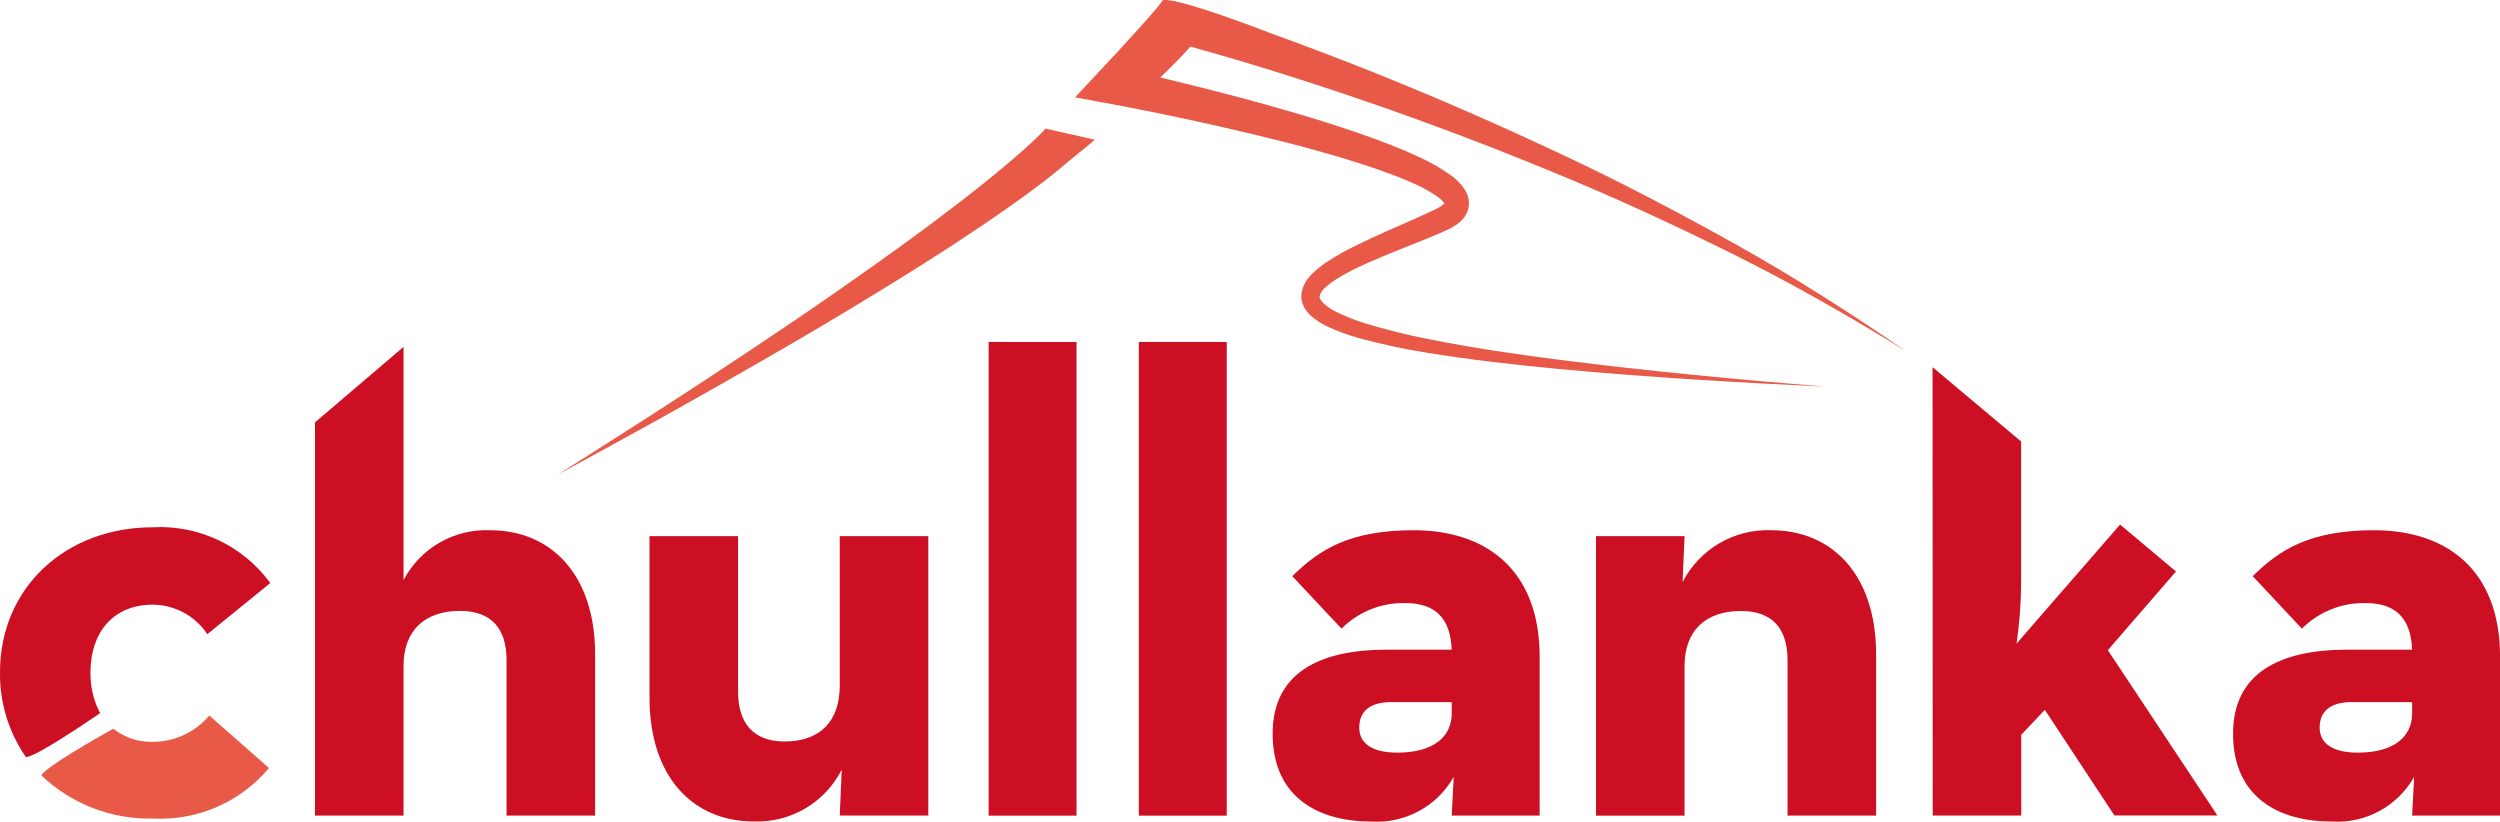
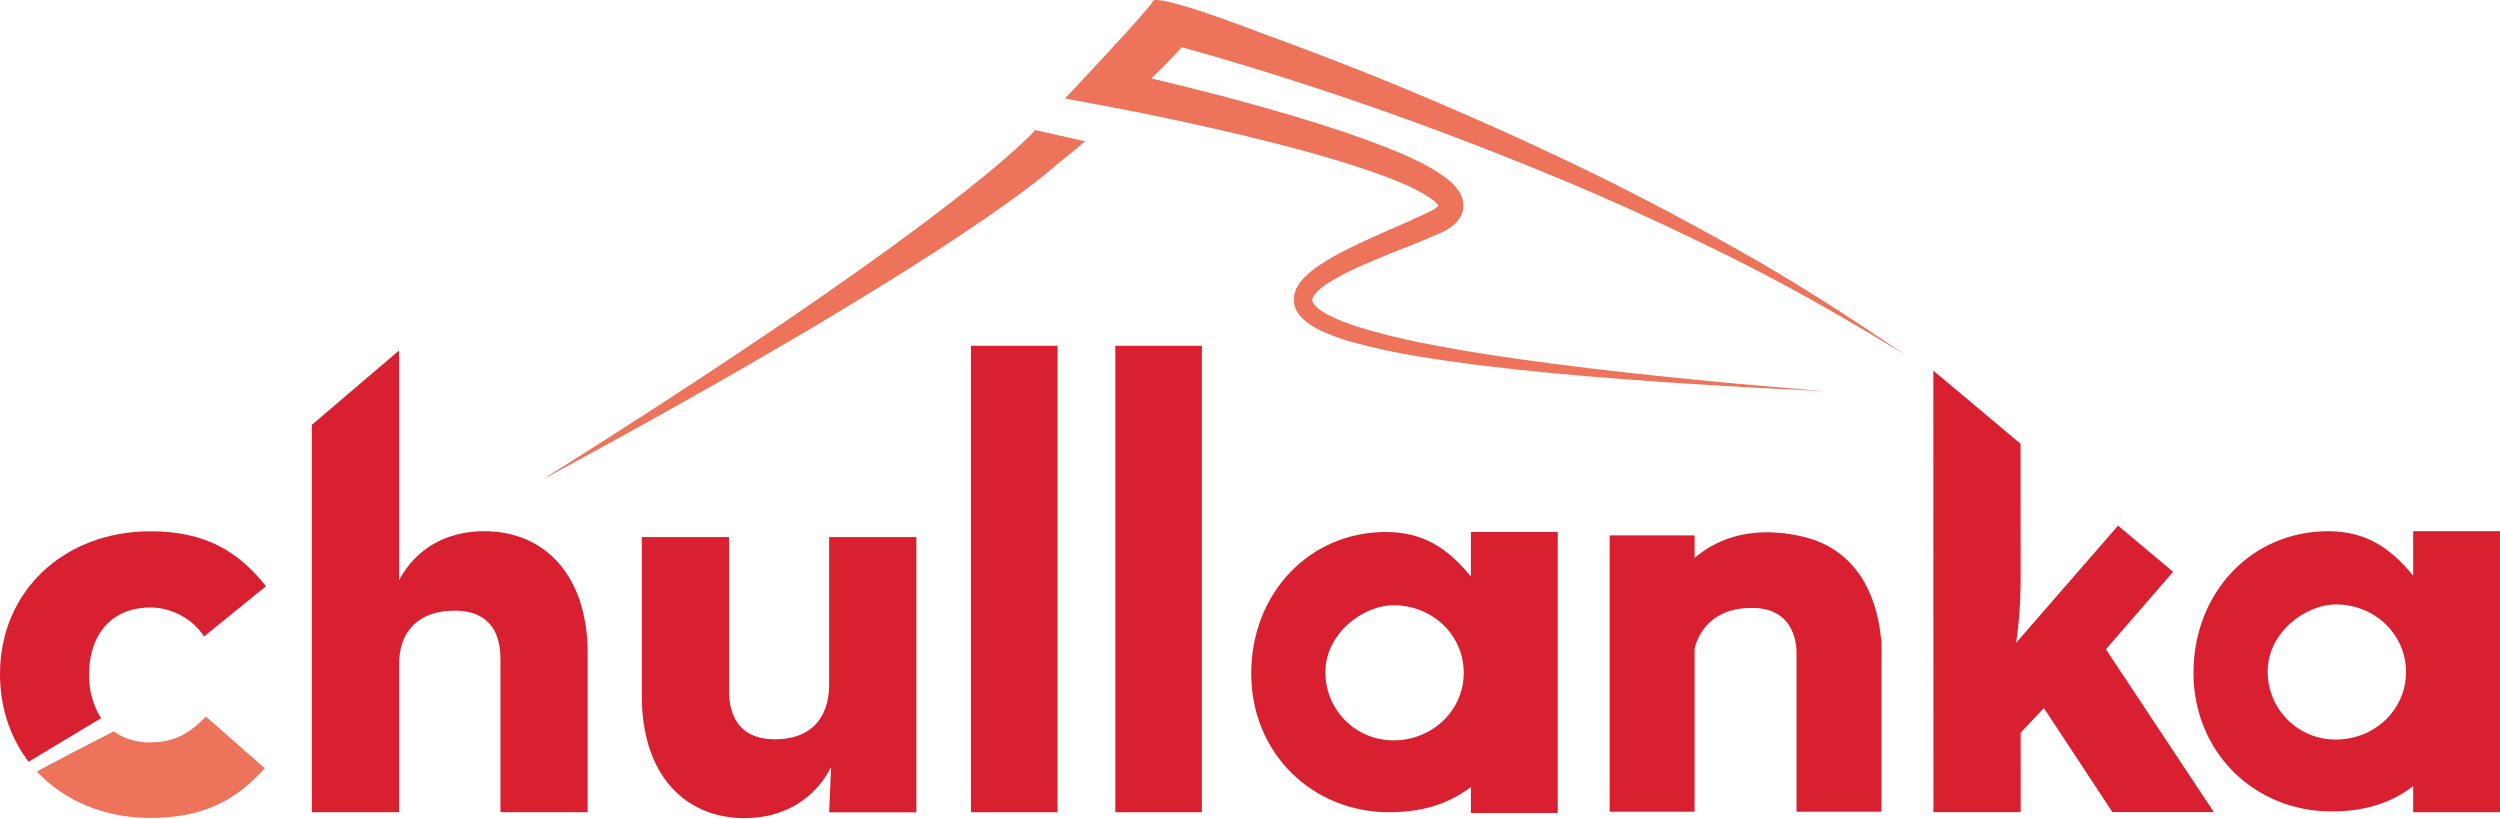
- <svg xmlns="http://www.w3.org/2000/svg" id="logodesktop" width="200.417" height="65.857" viewBox="0 0 200.417 65.857">
-   <path id="Tracé_4" data-name="Tracé 4" d="M51.444,262.677a4.855,4.855,0,0,0,3.177,1.051,5.887,5.887,0,0,0,4.524-2.107l4.785,4.209a11.377,11.377,0,0,1-9.309,4.051,12.521,12.521,0,0,1-8.919-3.445c-.066-.065.277-.685,5.743-3.758" transform="translate(-42.367 -204.261)" fill="#e85a47" />
-   <path id="Tracé_5" data-name="Tracé 5" d="M426.355,174.462l-.016-.01C426.274,174.539,426.321,174.523,426.355,174.462Z" transform="translate(-275.138 -150.951)" fill="#c44e4f" />
-   <path id="Tracé_6" data-name="Tracé 6" d="M374.285,187.229c-.036-.008-.073-.014-.109-.022A.3.3,0,0,0,374.285,187.229Z" transform="translate(-243.256 -158.751)" fill="#c44e4f" />
-   <path id="Tracé_7" data-name="Tracé 7" d="M434.81,187.916" transform="translate(-280.338 -159.185)" fill="none" stroke="#161615" stroke-miterlimit="10" stroke-width="0.25" />
-   <path id="Tracé_8" data-name="Tracé 8" d="M241.166,184.526V222.5h7.047v-37.97Z" transform="translate(-161.911 -157.112)" fill="#cc0f22" />
-   <path id="Tracé_9" data-name="Tracé 9" d="M272.165,184.526h7.047V222.5h-7.047Z" transform="translate(-180.869 -157.112)" fill="#cc0f22" />
-   <path id="Tracé_10" data-name="Tracé 10" d="M171.178,237.539V224.6h7.1v12.464c0,2.524,1.21,4,3.734,4,2.84,0,4.417-1.63,4.417-4.47V224.6h7.1V247h-7.1l.159-3.682a7.586,7.586,0,0,1-7.048,4.155C174.649,247.478,171.178,243.9,171.178,237.539Z" transform="translate(-119.109 -181.621)" fill="#cc0f22" />
-   <path id="Tracé_11" data-name="Tracé 11" d="M310.4,229.22a7.006,7.006,0,0,0-5.1,2.051l-3.944-4.207c2.1-2.051,4.469-3.682,9.729-3.682,5.731,0,10.1,3.1,10.1,10.15v12.727h-7.048l.157-3.1a7.074,7.074,0,0,1-6.625,3.576c-4.1,0-7.889-1.84-7.889-7.047,0-4.786,3.628-6.731,9.151-6.731h5.206C314.031,230.376,312.769,229.22,310.4,229.22Zm-1.1,7.941c-1.788,0-2.577.788-2.577,2.051s1.053,2,3.051,2c2.891,0,4.364-1.262,4.364-3.156v-.894Z" transform="translate(-197.757 -180.875)" fill="#cc0f22" />
-   <path id="Tracé_12" data-name="Tracé 12" d="M366.518,223.856h7.1l-.157,3.681a7.666,7.666,0,0,1,7.1-4.155c4.891,0,8.414,3.576,8.414,9.939v12.937h-7.1V233.8c0-2.524-1.21-3.945-3.734-3.945-2.84,0-4.523,1.578-4.523,4.418v11.99h-7.1Z" transform="translate(-238.573 -180.875)" fill="#cc0f22" />
-   <g id="Groupe_1" data-name="Groupe 1" transform="translate(154.923 29.435)">
-     <path id="Tracé_13" data-name="Tracé 13" d="M455.488,206.106l-4.481-3.76-8.3,9.543a34.238,34.238,0,0,0,.367-4.838l0-11.364-7.1-5.959.01,35.941,7.1,0,0-6.469,1.892-2,5.577,8.465,8.257,0-8.786-13.25Z" transform="translate(-435.97 -189.728)" fill="#cc0f22" />
+ <svg xmlns="http://www.w3.org/2000/svg" viewBox="0 0 1121.108 366.882">
+   <defs>
+     <style>
+       .cls-1 {
+         fill: #d82030;
+       }
+ 
+       .cls-2 {
+         fill: #ed735a;
+       }
+     </style>
+   </defs>
+   <g id="Calque_3" data-name="Calque 3">
+     <g>
+       <polygon class="cls-1" points="435.418 155.063 435.418 185.375 435.418 364.238 474.242 364.238 474.242 185.375 474.242 155.063 435.418 155.063" />
+       <path class="cls-1" d="M879.195,496.168h38.824v209.174h-38.824Z" transform="translate(-379.0405 -341.1043)" />
+       <path class="cls-1" d="M1353.555,597.525l-24.687-20.716-45.721,52.574a188.644,188.644,0,0,0,2.022-26.651l-.016-62.605-39.121-32.827.052,198.001,39.113-.01-.009-35.636,10.423-11.01,30.72,46.636,45.489-.012-48.403-72.996Z" transform="translate(-379.0405 -341.1043)" />
+       <path class="cls-1" d="M596.219,579.314c-17.091,0-30.708,7.823-38.247,22.019V498.289l-39.105,33.357V705.343H557.972V639.287c0-15.643,9.271-24.336,24.918-24.336,13.907,0,20.571,7.823,20.571,21.73v68.662h39.113V634.07C642.574,599.015,623.165,579.314,596.219,579.314Z" transform="translate(-379.0405 -341.1043)" />
+       <path class="cls-1" d="M1038.652,579.675v19.988c-10.585-13.098-21.847-19.984-38.169-19.984-34.346,0-60.342,27.572-60.342,63.457s27.538,62.206,61.885,62.206c13.376,0,25.937-3.075,36.627-11.354V705.695l38.94-.007V579.68Zm-34.614,93.428a30.403,30.403,0,0,1-30.624-30.65c0-17.106,16.66-29.938,30.665-29.938,17.106,0,31.36,13.188,31.36,30.294S1021.143,673.103,1004.038,673.103Z" transform="translate(-379.0405 -341.1043)" />
+       <path class="cls-1" d="M1222.792,631.058l-.045-4.029h-.233c-1.287-13.393-7.425-38.781-35.001-45.268-25.286-5.947-40.859,2.865-48.531,9.545V581.209H1100.877V705.111h38.106V632.099c.421-2.17,4.29-18.394,25.601-18.394,16.669,0,19.753,12.181,20.102,19.288v72.118h38.106l-.007-68.876C1222.789,636.152,1222.916,634.18,1222.792,631.058Z" transform="translate(-379.0405 -341.1043)" />
+       <path class="cls-1" d="M391.892,682.68l-.338-.414q-.336-.446-.664-.899c-7.526-10.398-11.849-23.367-11.849-38.022,0-37.345,28.951-63.984,67.457-63.984,24.608,0,39.373,8.979,51.822,24.611l-27.793,22.583c-4.631-7.528-14.186-13.028-24.029-13.028-17.659,0-27.502,12.447-27.502,29.818a36.979,36.979,0,0,0,3.744,17.032,27.046,27.046,0,0,0,1.648,2.773Z" transform="translate(-379.0405 -341.1043)" />
+       <path class="cls-2" d="M430.057,669.072q.826.608,1.711,1.147a27.899,27.899,0,0,0,14.729,3.813c12.449,0,19.108-5.788,24.899-11.577l26.345,23.16c-12.159,13.604-26.635,22.29-51.243,22.29-20.712,0-38.66-7.706-50.824-20.73C395.326,686.803,430.057,669.072,430.057,669.072Z" transform="translate(-379.0405 -341.1043)" />
+       <path class="cls-1" d="M666.845,653.231V581.962h39.113v68.662c0,13.906,6.664,22.019,20.571,22.019,15.647,0,24.333-8.982,24.333-24.629v-66.052h39.113v123.418H750.862l.874-20.282c-7.531,14.777-21.726,22.889-38.824,22.889C685.965,707.987,666.845,688.286,666.845,653.231Z" transform="translate(-379.0405 -341.1043)" />
+       <path class="cls-1" d="M1461.208,579.323v19.988c-10.585-13.098-21.847-19.984-38.169-19.984-34.346,0-60.342,27.572-60.342,63.457s27.538,62.206,61.885,62.206c13.376,0,25.937-3.075,36.627-11.354v11.707l38.94-.007V579.327Zm-34.614,93.428a30.403,30.403,0,0,1-30.624-30.65c0-17.106,16.66-29.938,30.665-29.938,17.106,0,31.36,13.188,31.36,30.294S1443.7,672.751,1426.594,672.751Z" transform="translate(-379.0405 -341.1043)" />
+     </g>
  </g>
-   <g id="Groupe_2" data-name="Groupe 2" transform="translate(25.252 27.799)">
-     <path id="Tracé_14" data-name="Tracé 14" d="M116.179,200.225a7.483,7.483,0,0,0-6.942,4v-18.7l-7.1,6.055V223.1h7.1v-11.99c0-2.839,1.683-4.418,4.523-4.418,2.524,0,3.734,1.42,3.734,3.945V223.1h7.1V210.164C124.594,203.8,121.07,200.225,116.179,200.225Z" transform="translate(-102.138 -185.517)" fill="#cc0f22" />
+   <g id="Calque_4" data-name="Calque 4">
+     <path class="cls-2" d="M1016.979,494.91a279.597,279.597,0,0,1-29.03-7.251,85.883,85.883,0,0,1-13.415-5.4,24.628,24.628,0,0,1-5.288-3.66c-1.384-1.38-1.892-2.514-1.677-3.266.018-.852,1.096-2.432,2.564-3.826a34.481,34.481,0,0,1,5.342-4.014,109.184,109.184,0,0,1,12.882-6.706c9.012-4.082,18.42-7.629,27.861-11.474l7.112-2.991,1.785-.792,2.026-1.011a22.669,22.669,0,0,0,4.189-2.879,12.004,12.004,0,0,0,3.664-5.816,11.167,11.167,0,0,0-.875-7.513,23.049,23.049,0,0,0-6.77-7.525,81.713,81.713,0,0,0-14.148-8.212c-4.755-2.261-9.543-4.256-14.353-6.125-19.248-7.402-38.774-13.201-58.378-18.668-14.69-4.049-29.422-7.752-44.234-11.297l.002-.002-.891-.215c6.937-6.648,12.803-12.964,13.627-13.996,26.628,7.356,53.329,15.799,79.659,24.832q42.493,14.644,84.108,31.818c27.792,11.309,55.032,23.928,81.937,37.264,26.921,13.336,53.006,28.281,78.633,44.069-24.792-17.035-50.191-33.324-76.515-48.04-26.308-14.718-53.052-28.766-80.411-41.523q-40.957-19.313-83.04-36.239-24.535-9.803-49.344-18.762l.128-.001c-47.194-17.957-47.884-14.272-47.884-14.272-1.925,4.034-39.622,43.843-39.622,43.843l21.313,3.967c19.637,3.757,39.377,8.002,58.887,12.668,19.499,4.718,38.963,9.796,57.692,16.274,4.669,1.631,9.278,3.372,13.719,5.301a71.358,71.358,0,0,1,12.288,6.514,14.138,14.138,0,0,1,3.597,3.357l0.0.001c-.068.087-.147.187-.237.294a12.132,12.132,0,0,1-2.008,1.452l-1.34.731-1.653.802-6.759,3.119c-9.141,4.098-18.533,8.005-27.788,12.583a117.609,117.609,0,0,0-13.723,7.776,42.646,42.646,0,0,0-6.553,5.334c-1.977,2.164-4.34,4.798-4.78,9.076a10.366,10.366,0,0,0,1.213,5.923,14.32,14.32,0,0,0,3.216,4.039,32.16,32.16,0,0,0,7.266,4.74A92.952,92.952,0,0,0,985.835,494.634a285.859,285.859,0,0,0,30.009,6.419c20.07,3.323,40.21,5.54,60.361,7.47,40.31,3.747,80.682,6.109,121.063,8.029-40.288-3.304-80.551-7.052-120.601-12.168C1056.658,501.772,1036.674,498.871,1016.979,494.91Z" transform="translate(-379.0405 -341.1043)" />
  </g>
-   <path id="Tracé_15" data-name="Tracé 15" d="M501.8,232.05" transform="translate(-321.308 -186.176)" fill="#8c171c" />
-   <path id="Tracé_16" data-name="Tracé 16" d="M508.614,229.22a7.005,7.005,0,0,0-5.1,2.051l-3.944-4.207c2.1-2.051,4.469-3.682,9.729-3.682,5.732,0,10.1,3.1,10.1,10.15v12.727h-7.047l.157-3.1a7.074,7.074,0,0,1-6.625,3.576c-4.1,0-7.889-1.84-7.889-7.047,0-4.786,3.628-6.731,9.151-6.731h5.206C512.243,230.376,510.981,229.22,508.614,229.22Zm-1.1,7.941c-1.788,0-2.577.788-2.577,2.051s1.052,2,3.051,2c2.891,0,4.364-1.262,4.364-3.156v-.894Z" transform="translate(-318.978 -180.875)" fill="#cc0f22" />
-   <path id="Tracé_17" data-name="Tracé 17" d="M190.977,140.931c-.157.164-.334.329-.508.494-.34.333-.717.655-1.076.983-.741.647-1.5,1.287-2.271,1.913-1.54,1.26-3.133,2.474-4.733,3.682-3.214,2.4-6.51,4.708-9.824,6.994q-4.991,3.4-10.059,6.7c-3.376,2.2-6.783,4.362-10.191,6.521,3.542-1.93,7.086-3.861,10.6-5.84s7.02-3.99,10.5-6.041c3.471-2.072,6.93-4.169,10.333-6.378,1.7-1.114,3.39-2.236,5.054-3.424q1.252-.883,2.482-1.826c.408-.325.819-.632,1.225-.979.2-.169.406-.335.612-.522s1.938-1.536,2.216-1.826l-3.955-.887C191.323,140.574,191.131,140.779,190.977,140.931Z" transform="translate(-107.573 -130.184)" fill="#e85a47" />
-   <path id="Tracé_18" data-name="Tracé 18" d="M39.185,241.168a11.663,11.663,0,0,1-2.058-6.774c0-6.783,5.261-11.622,12.253-11.622a10.927,10.927,0,0,1,9.414,4.47l-5.048,4.1a5.278,5.278,0,0,0-4.366-2.364c-3.207,0-5,2.261-5,5.417a6.768,6.768,0,0,0,.646,3.025c.043.085.134.251.134.251C39.279,241.675,39.185,241.168,39.185,241.168Z" transform="translate(-37.127 -180.502)" fill="#cc0f22" />
-   <path id="Tracé_19" data-name="Tracé 19" d="M287.345,141.136a49.422,49.422,0,0,1-5.132-1.282,15.239,15.239,0,0,1-2.371-.954,4.358,4.358,0,0,1-.935-.647c-.245-.244-.334-.444-.3-.577a1.36,1.36,0,0,1,.453-.676,6.087,6.087,0,0,1,.945-.71,19.3,19.3,0,0,1,2.277-1.185c1.593-.721,3.256-1.349,4.925-2.028l1.257-.529.316-.14.358-.179a4,4,0,0,0,.741-.509,2.123,2.123,0,0,0,.647-1.028,1.972,1.972,0,0,0-.155-1.328,4.077,4.077,0,0,0-1.2-1.33,14.452,14.452,0,0,0-2.5-1.452c-.841-.4-1.687-.752-2.537-1.083-3.4-1.309-6.854-2.333-10.319-3.3-2.6-.715-5.2-1.37-7.819-2h0l-.157-.038c1.226-1.175,2.263-2.292,2.409-2.474,4.707,1.3,9.427,2.793,14.081,4.39q7.511,2.588,14.867,5.624c4.913,2,9.728,4.23,14.483,6.587s9.37,5,13.9,7.79c-4.382-3.011-8.872-5.89-13.525-8.491s-9.378-5.085-14.213-7.34q-7.24-3.414-14.678-6.406-4.337-1.733-8.722-3.316h.022C266.126,113.353,266,114,266,114c-.34.713-7,7.75-7,7.75l3.767.7c3.471.664,6.96,1.414,10.409,2.239s6.887,1.732,10.2,2.877c.825.288,1.64.6,2.425.937a12.645,12.645,0,0,1,2.172,1.151,2.508,2.508,0,0,1,.636.594h0l-.042.052a2.163,2.163,0,0,1-.355.256l-.237.129-.292.142-1.195.551c-1.615.724-3.276,1.415-4.912,2.224a20.782,20.782,0,0,0-2.426,1.375,7.54,7.54,0,0,0-1.158.943,2.706,2.706,0,0,0-.845,1.6,1.837,1.837,0,0,0,.214,1.047,2.529,2.529,0,0,0,.569.714,5.679,5.679,0,0,0,1.285.838,16.452,16.452,0,0,0,2.627.959,50.535,50.535,0,0,0,5.3,1.135c3.548.587,7.108.979,10.67,1.32,7.125.663,14.261,1.08,21.4,1.419-7.121-.584-14.239-1.246-21.318-2.151C294.359,142.349,290.826,141.836,287.345,141.136Z" transform="translate(-172.818 -113.949)" fill="#e85a47" />
+   <g id="Calque_5" data-name="Calque 5">
+     <path class="cls-2" d="M840.908,401.904c-.888.927-1.888,1.86-2.871,2.794-1.923,1.88-4.055,3.705-6.089,5.56-4.19,3.659-8.466,7.279-12.848,10.821-8.713,7.127-17.726,13.996-26.776,20.826-18.18,13.581-36.831,26.634-55.576,39.569q-28.234,19.241-56.907,37.915c-19.1,12.467-38.373,24.676-57.655,36.888,20.038-10.917,40.085-21.84,59.986-33.039q29.883-16.744,59.417-34.176c19.633-11.724,39.205-23.585,58.457-36.084,9.6-6.3,19.18-12.65,28.595-19.368q7.083-4.995,14.041-10.331c2.308-1.84,4.632-3.579,6.928-5.538,1.151-.958,2.3-1.898,3.462-2.954,1.215-1.081,10.962-8.69,12.533-10.333l-22.376-5.018C842.865,399.886,841.781,401.045,840.908,401.904Z" transform="translate(-379.0405 -341.1043)" />
+   </g>
</svg>
